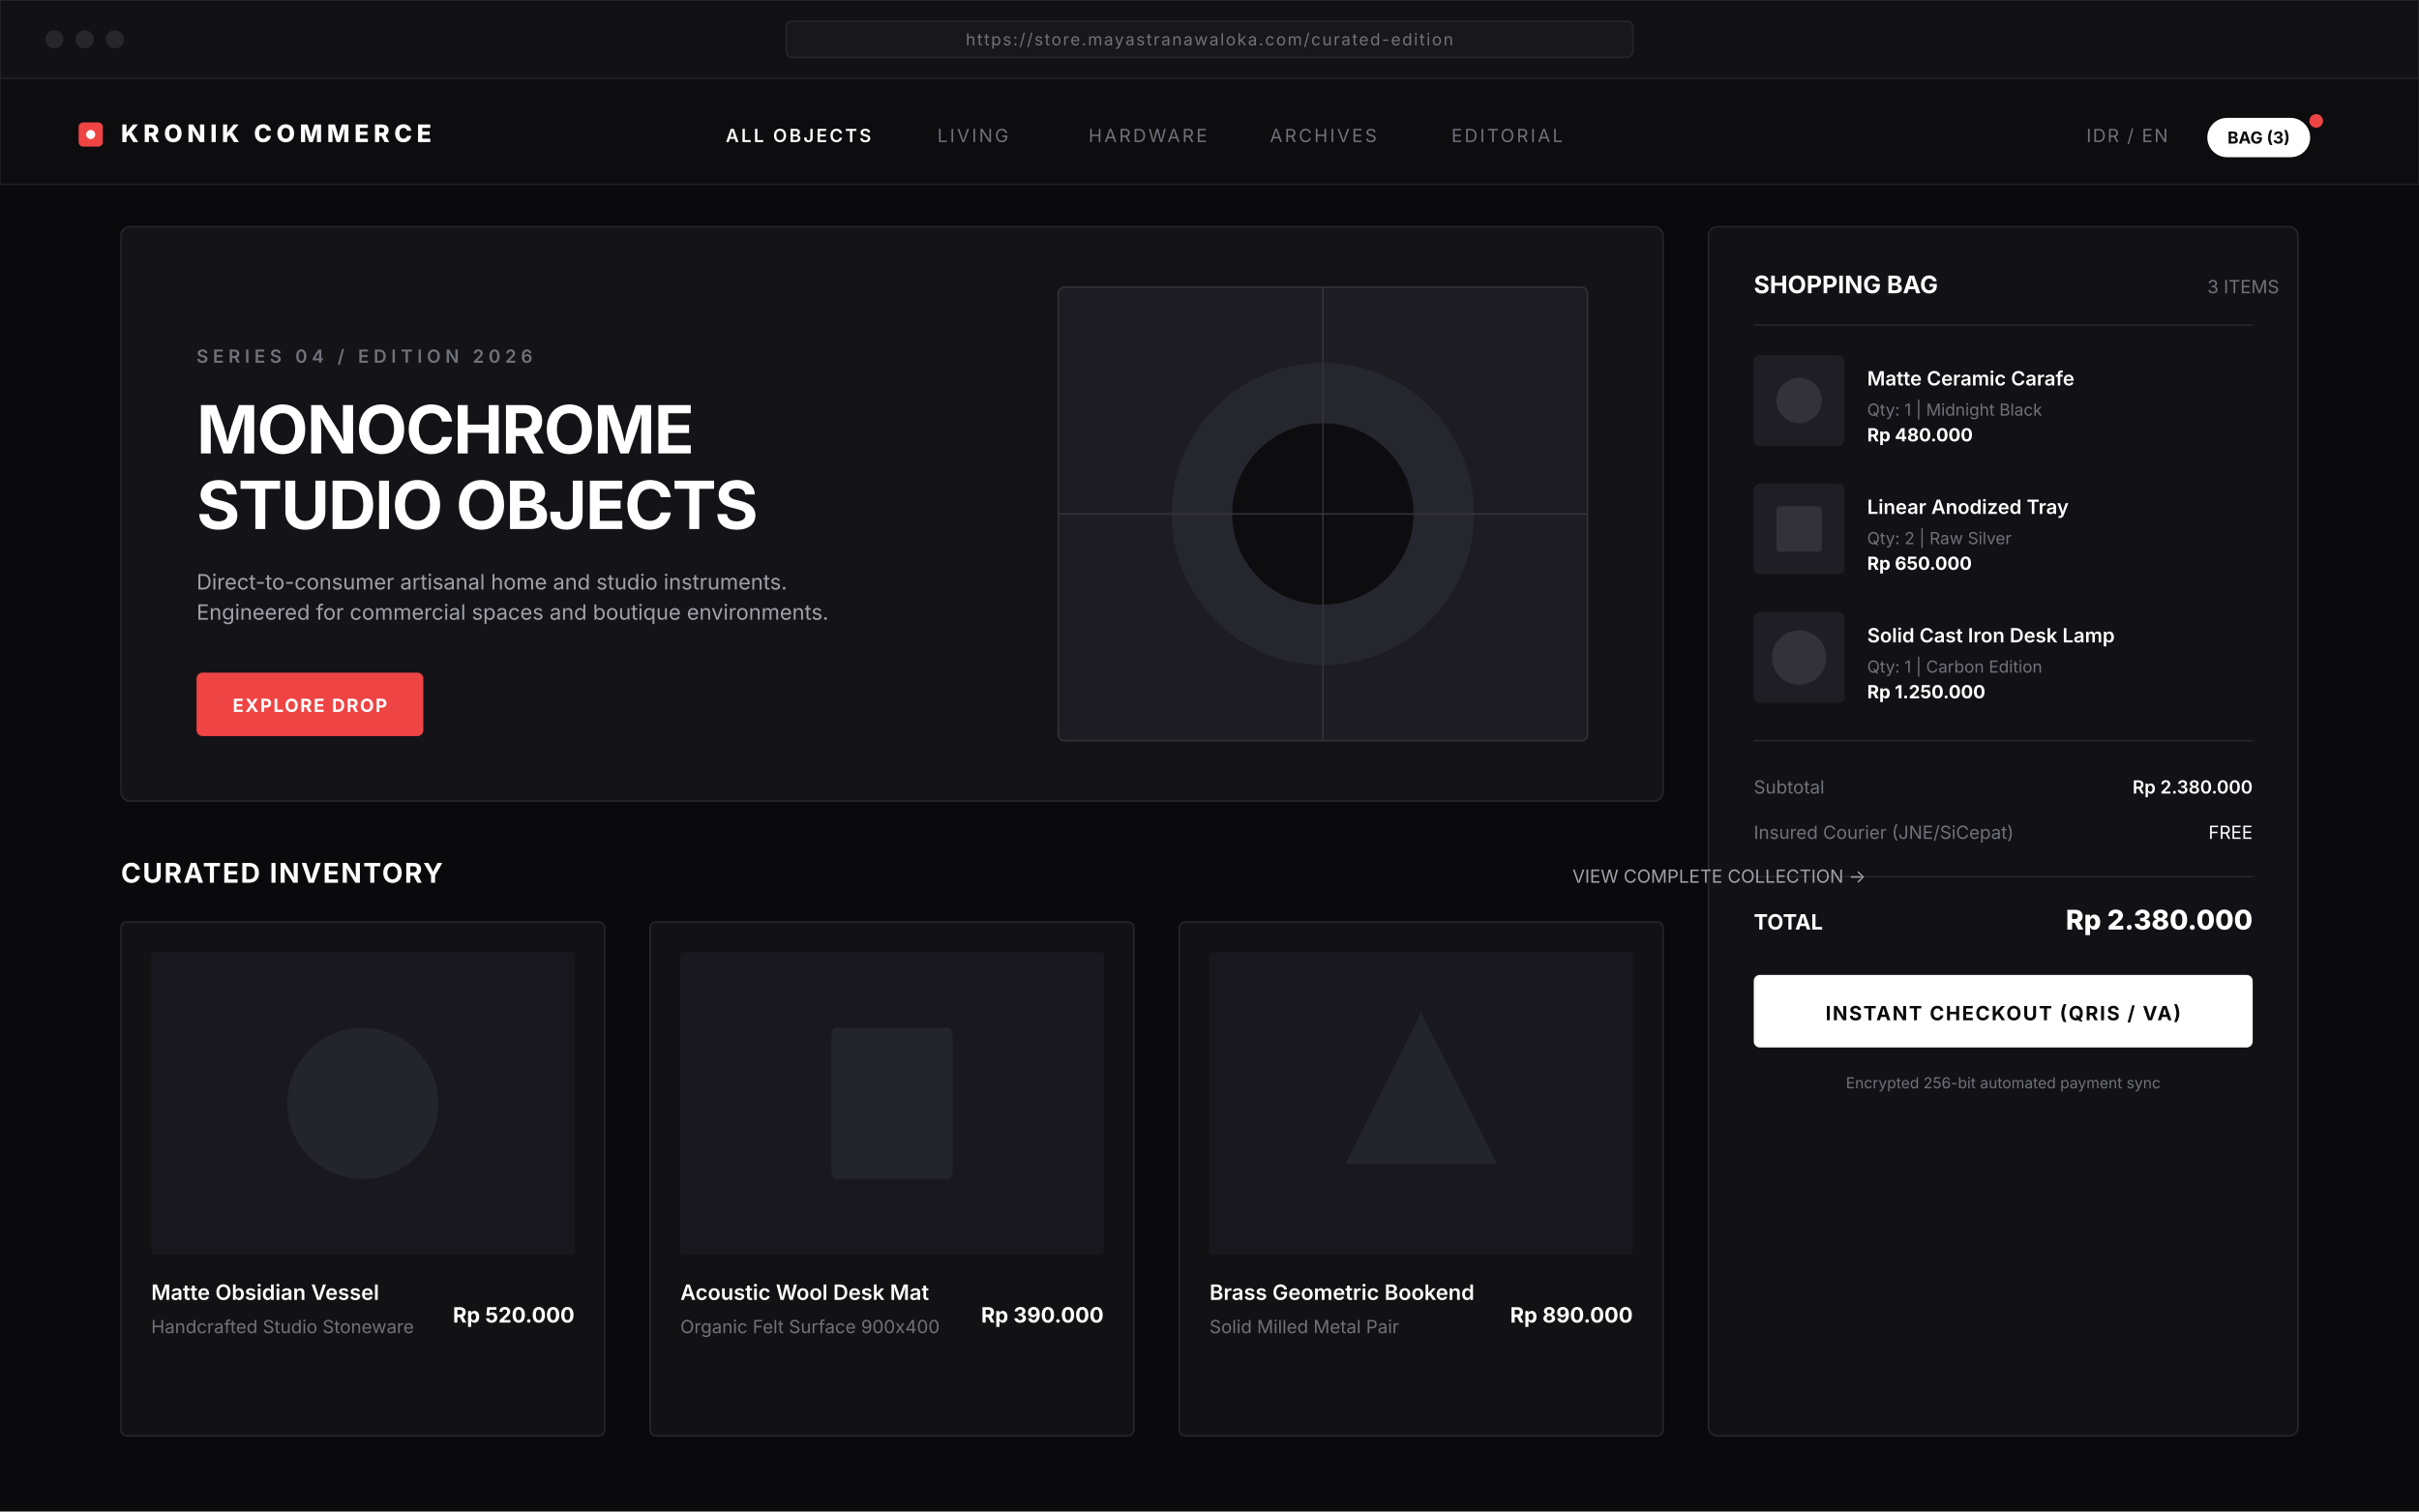
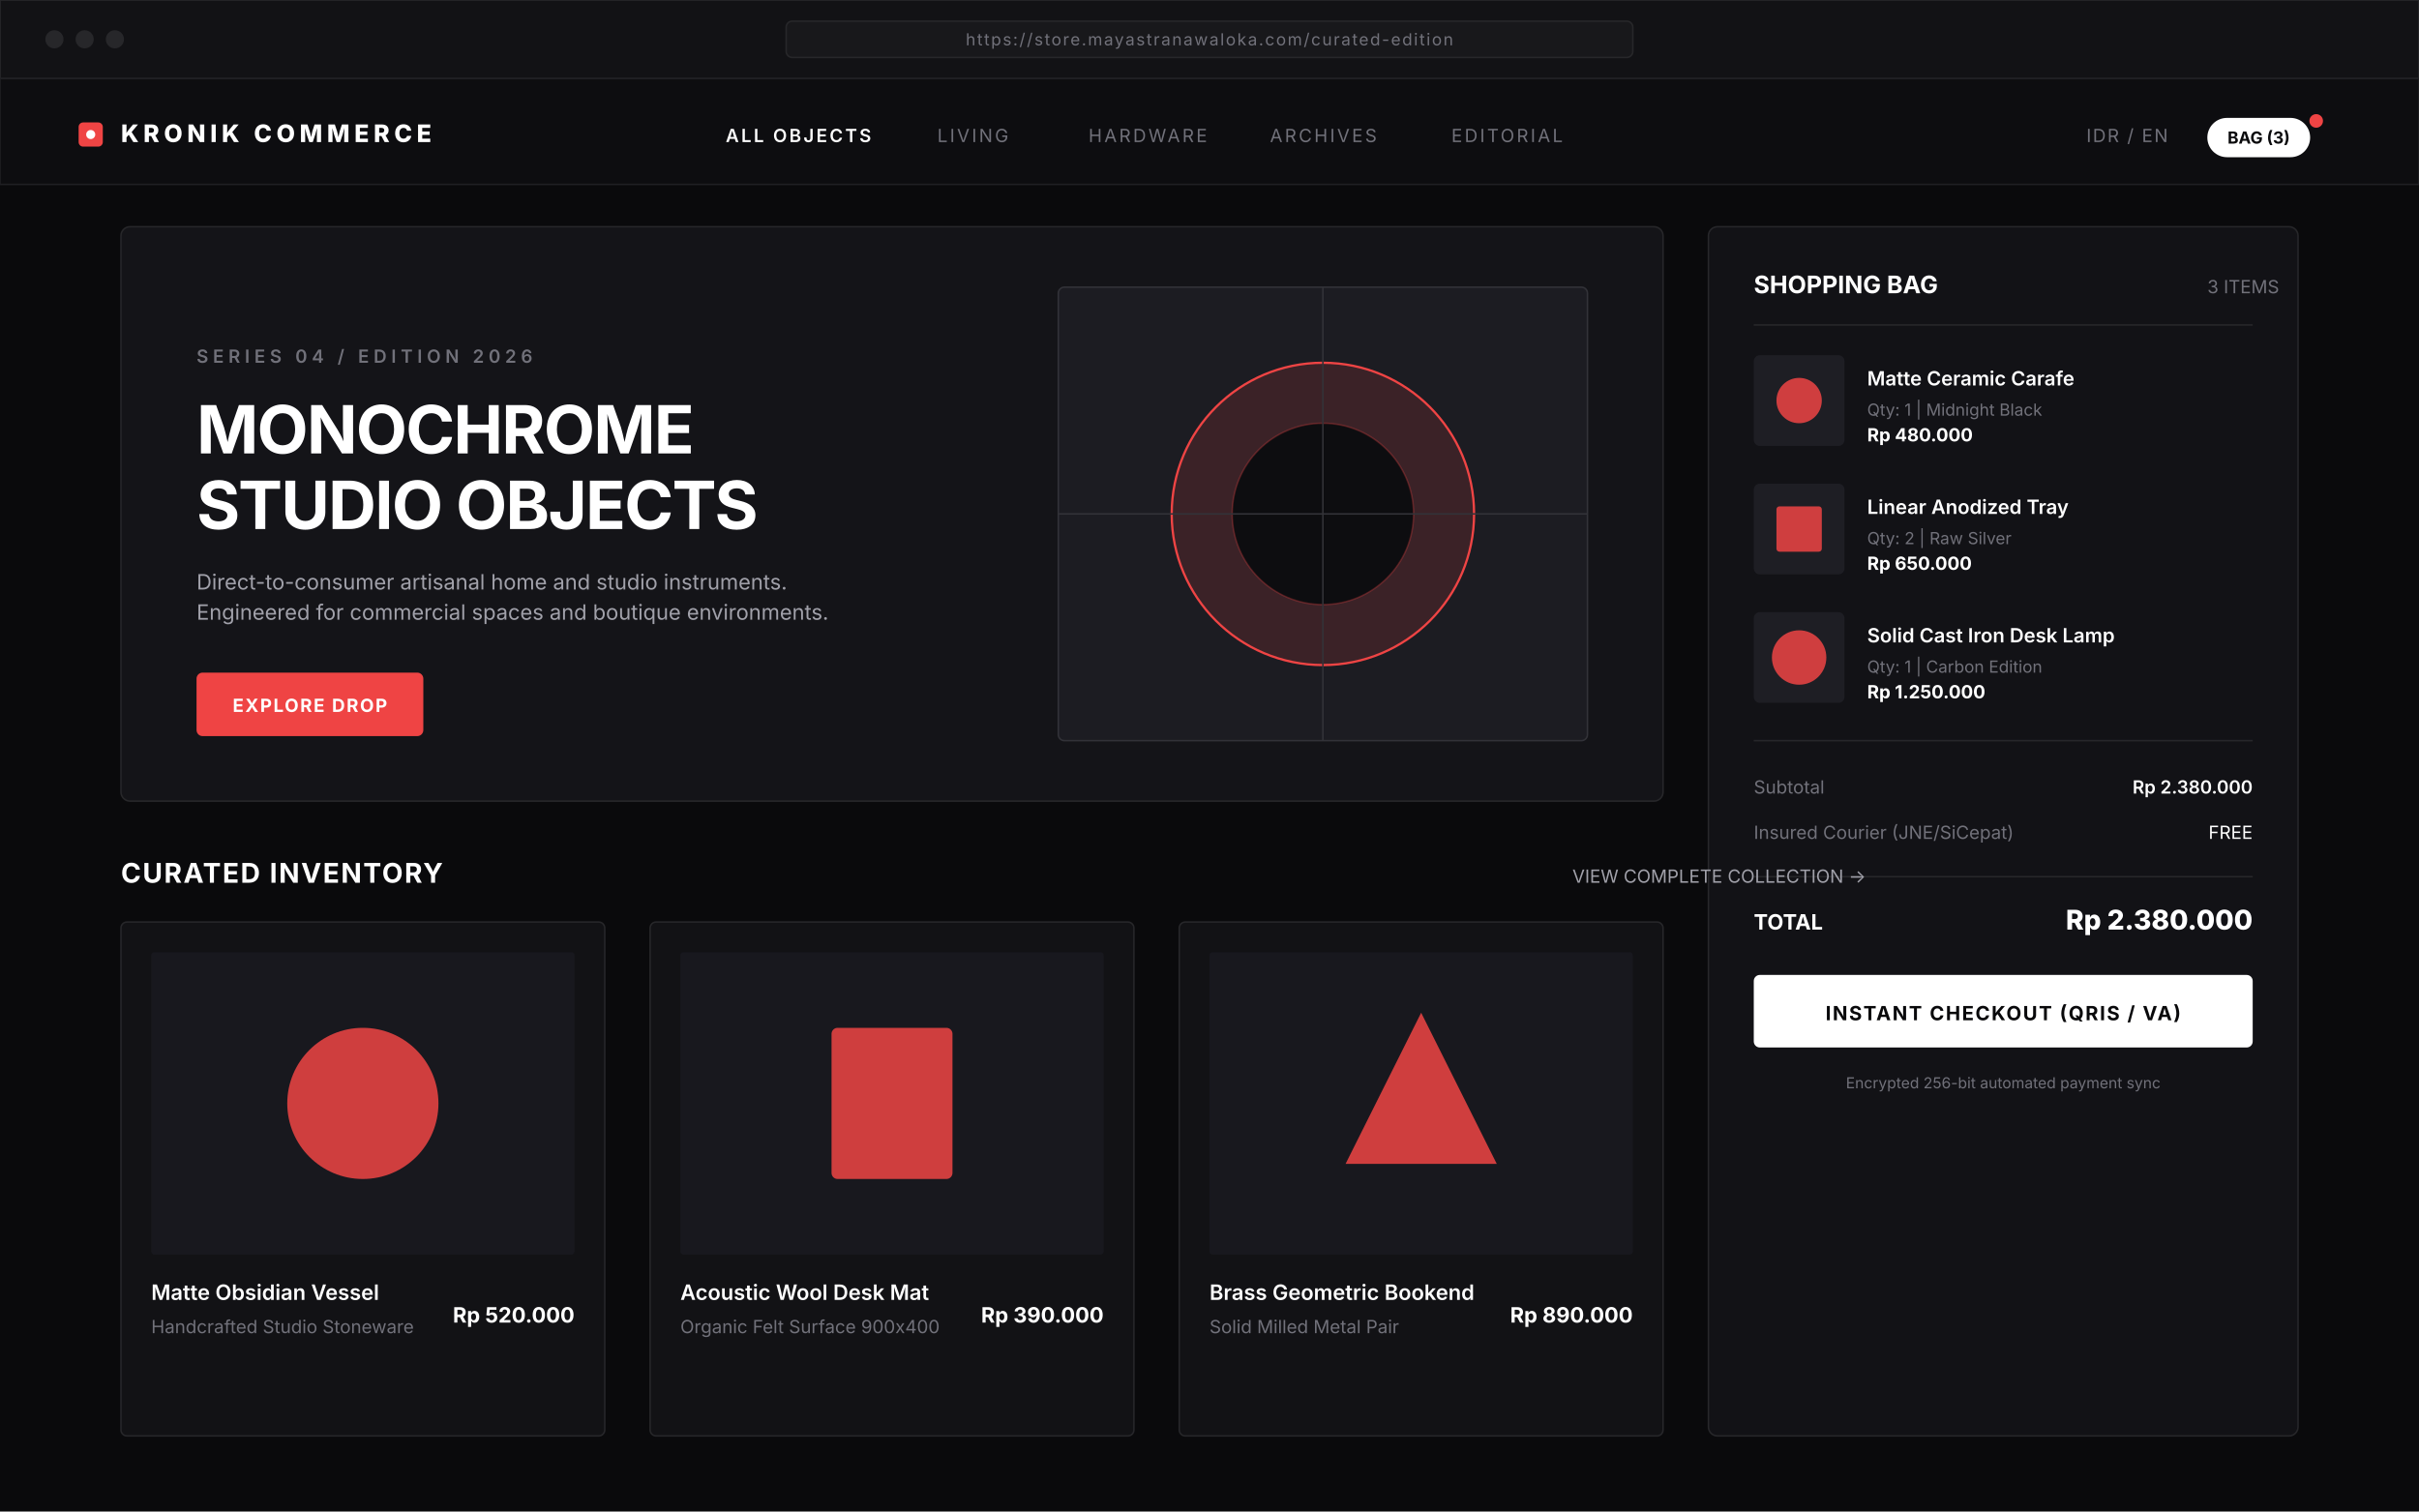
<svg xmlns="http://www.w3.org/2000/svg" viewBox="0 0 1600 1000" width="1600" height="1000" fill="none">
  <rect width="1600" height="1000" fill="#0a0a0c" />
  <rect width="1600" height="52" fill="#121215" stroke="#27272a" stroke-width="1" />
  <circle cx="36" cy="26" r="6" fill="#27272a" />
  <circle cx="56" cy="26" r="6" fill="#27272a" />
  <circle cx="76" cy="26" r="6" fill="#27272a" />
  <rect x="520" y="14" width="560" height="24" rx="4" fill="#18181b" stroke="#27272a" stroke-width="1" />
  <text x="800" y="30" fill="#71717a" font-family="-apple-system, BlinkMacSystemFont, sans-serif" font-size="11" text-anchor="middle" letter-spacing="1">https://store.mayastranawaloka.com/curated-edition</text>
  <rect y="52" width="1600" height="70" fill="#0d0d10" stroke="#1f1f23" stroke-width="1" />
  <rect x="52" y="81" width="16" height="16" rx="3" fill="#ef4444" />
  <circle cx="60" cy="89" r="3" fill="#fefefe" />
  <text x="80" y="94" fill="#ffffff" font-family="-apple-system, BlinkMacSystemFont, sans-serif" font-size="16" font-weight="800" letter-spacing="3">KRONIK COMMERCE</text>
  <g transform="translate(480, 94)">
    <text x="0" y="0" fill="#ffffff" font-family="-apple-system, BlinkMacSystemFont, sans-serif" font-size="12" font-weight="600" letter-spacing="1.5">ALL OBJECTS</text>
    <text x="140" y="0" fill="#71717a" font-family="-apple-system, BlinkMacSystemFont, sans-serif" font-size="12" letter-spacing="1.5">LIVING</text>
    <text x="240" y="0" fill="#71717a" font-family="-apple-system, BlinkMacSystemFont, sans-serif" font-size="12" letter-spacing="1.5">HARDWARE</text>
    <text x="360" y="0" fill="#71717a" font-family="-apple-system, BlinkMacSystemFont, sans-serif" font-size="12" letter-spacing="1.5">ARCHIVES</text>
    <text x="480" y="0" fill="#71717a" font-family="-apple-system, BlinkMacSystemFont, sans-serif" font-size="12" letter-spacing="1.5">EDITORIAL</text>
  </g>
  <g transform="translate(1380, 94)">
    <text x="0" y="0" fill="#71717a" font-family="-apple-system, BlinkMacSystemFont, sans-serif" font-size="12" letter-spacing="1">IDR / EN</text>
    <rect x="80" y="-16" width="68" height="26" rx="13" fill="#ffffff" />
    <text x="114" y="1" fill="#0a0a0c" font-family="-apple-system, BlinkMacSystemFont, sans-serif" font-size="11" font-weight="700" text-anchor="middle">BAG (3)</text>
    <circle cx="152" cy="-14" r="4.5" fill="#ef4444" />
  </g>
  <g transform="translate(80, 150)">
    <rect x="0" y="0" width="1020" height="380" rx="6" fill="#141418" stroke="#27272a" stroke-width="1" />
    <rect x="620" y="40" width="350" height="300" rx="4" fill="#1c1c22" stroke="#323238" stroke-width="1" />
-     <circle cx="795" cy="190" r="100" fill="#26262e" />
-     <circle cx="795" cy="190" r="60" fill="#0d0d10" />
+     <circle cx="795" cy="190" r="100" fill="#ef4444" fill-opacity="0.15" stroke="#ef4444" stroke-width="1.5" />
+     <circle cx="795" cy="190" r="60" fill="#0d0d10" stroke="#ef4444" stroke-opacity="0.3" stroke-width="1" />
    <line x1="620" y1="190" x2="970" y2="190" stroke="#323238" stroke-width="1" />
    <line x1="795" y1="40" x2="795" y2="340" stroke="#323238" stroke-width="1" />
    <text x="50" y="90" fill="#71717a" font-family="-apple-system, BlinkMacSystemFont, sans-serif" font-size="12" letter-spacing="3" font-weight="600">SERIES 04 / EDITION 2026</text>
    <text x="50" y="150" fill="#ffffff" font-family="-apple-system, BlinkMacSystemFont, sans-serif" font-size="44" font-weight="700" letter-spacing="-1">MONOCHROME</text>
    <text x="50" y="200" fill="#ffffff" font-family="-apple-system, BlinkMacSystemFont, sans-serif" font-size="44" font-weight="700" letter-spacing="-1">STUDIO OBJECTS</text>
    <text x="50" y="240" fill="#a1a1aa" font-family="-apple-system, BlinkMacSystemFont, sans-serif" font-size="14" max-width="480">Direct-to-consumer artisanal home and studio instruments.</text>
    <text x="50" y="260" fill="#a1a1aa" font-family="-apple-system, BlinkMacSystemFont, sans-serif" font-size="14">Engineered for commercial spaces and boutique environments.</text>
    <rect x="50" y="295" width="150" height="42" rx="4" fill="#ef4444" />
    <text x="125" y="321" fill="#fefefe" font-family="-apple-system, BlinkMacSystemFont, sans-serif" font-size="12" font-weight="700" letter-spacing="1" text-anchor="middle">EXPLORE DROP</text>
  </g>
  <g transform="translate(1130, 150)">
    <rect x="0" y="0" width="390" height="800" rx="6" fill="#121216" stroke="#27272a" stroke-width="1" />
    <text x="30" y="44" fill="#ffffff" font-family="-apple-system, BlinkMacSystemFont, sans-serif" font-size="16" font-weight="700">SHOPPING BAG</text>
    <text x="330" y="44" fill="#71717a" font-family="-apple-system, BlinkMacSystemFont, sans-serif" font-size="12">3 ITEMS</text>
    <line x1="30" y1="65" x2="360" y2="65" stroke="#27272a" stroke-width="1" />
    <rect x="30" y="85" width="60" height="60" rx="4" fill="#1e1e24" />
-     <circle cx="60" cy="115" r="15" fill="#323238" />
+     <circle cx="60" cy="115" r="15" fill="#ef4444" fill-opacity="0.85" />
    <text x="105" y="105" fill="#ffffff" font-family="-apple-system, BlinkMacSystemFont, sans-serif" font-size="13" font-weight="600">Matte Ceramic Carafe</text>
    <text x="105" y="125" fill="#71717a" font-family="-apple-system, BlinkMacSystemFont, sans-serif" font-size="11">Qty: 1 | Midnight Black</text>
    <text x="105" y="142" fill="#ffffff" font-family="-apple-system, BlinkMacSystemFont, sans-serif" font-size="12" font-weight="700">Rp 480.000</text>
    <rect x="30" y="170" width="60" height="60" rx="4" fill="#1e1e24" />
-     <rect x="45" y="185" width="30" height="30" rx="2" fill="#323238" />
+     <rect x="45" y="185" width="30" height="30" rx="2" fill="#ef4444" fill-opacity="0.85" />
    <text x="105" y="190" fill="#ffffff" font-family="-apple-system, BlinkMacSystemFont, sans-serif" font-size="13" font-weight="600">Linear Anodized Tray</text>
    <text x="105" y="210" fill="#71717a" font-family="-apple-system, BlinkMacSystemFont, sans-serif" font-size="11">Qty: 2 | Raw Silver</text>
    <text x="105" y="227" fill="#ffffff" font-family="-apple-system, BlinkMacSystemFont, sans-serif" font-size="12" font-weight="700">Rp 650.000</text>
    <rect x="30" y="255" width="60" height="60" rx="4" fill="#1e1e24" />
-     <circle cx="60" cy="285" r="18" fill="#323238" />
+     <circle cx="60" cy="285" r="18" fill="#ef4444" fill-opacity="0.85" />
    <text x="105" y="275" fill="#ffffff" font-family="-apple-system, BlinkMacSystemFont, sans-serif" font-size="13" font-weight="600">Solid Cast Iron Desk Lamp</text>
    <text x="105" y="295" fill="#71717a" font-family="-apple-system, BlinkMacSystemFont, sans-serif" font-size="11">Qty: 1 | Carbon Edition</text>
    <text x="105" y="312" fill="#ffffff" font-family="-apple-system, BlinkMacSystemFont, sans-serif" font-size="12" font-weight="700">Rp 1.250.000</text>
    <line x1="30" y1="340" x2="360" y2="340" stroke="#27272a" stroke-width="1" />
    <text x="30" y="375" fill="#71717a" font-family="-apple-system, BlinkMacSystemFont, sans-serif" font-size="12">Subtotal</text>
    <text x="360" y="375" fill="#ffffff" font-family="-apple-system, BlinkMacSystemFont, sans-serif" font-size="12" font-weight="600" text-anchor="end">Rp 2.380.000</text>
    <text x="30" y="405" fill="#71717a" font-family="-apple-system, BlinkMacSystemFont, sans-serif" font-size="12">Insured Courier (JNE/SiCepat)</text>
    <text x="360" y="405" fill="#ffffff" font-family="-apple-system, BlinkMacSystemFont, sans-serif" font-size="12" text-anchor="end">FREE</text>
    <line x1="30" y1="430" x2="360" y2="430" stroke="#27272a" stroke-width="1" />
    <text x="30" y="465" fill="#ffffff" font-family="-apple-system, BlinkMacSystemFont, sans-serif" font-size="14" font-weight="700">TOTAL</text>
    <text x="360" y="465" fill="#ffffff" font-family="-apple-system, BlinkMacSystemFont, sans-serif" font-size="18" font-weight="800" text-anchor="end">Rp 2.380.000</text>
    <rect x="30" y="495" width="330" height="48" rx="4" fill="#ffffff" />
    <text x="195" y="525" fill="#09090b" font-family="-apple-system, BlinkMacSystemFont, sans-serif" font-size="13" font-weight="700" letter-spacing="1" text-anchor="middle">INSTANT CHECKOUT (QRIS / VA)</text>
    <text x="195" y="570" fill="#71717a" font-family="-apple-system, BlinkMacSystemFont, sans-serif" font-size="10" text-anchor="middle">Encrypted 256-bit automated payment sync</text>
  </g>
  <g transform="translate(80, 560)">
    <text x="0" y="24" fill="#ffffff" font-family="-apple-system, BlinkMacSystemFont, sans-serif" font-size="18" font-weight="700" letter-spacing="1">CURATED INVENTORY</text>
    <text x="960" y="24" fill="#a1a1aa" font-family="-apple-system, BlinkMacSystemFont, sans-serif" font-size="12">VIEW COMPLETE COLLECTION →</text>
    <rect x="0" y="50" width="320" height="340" rx="4" fill="#121215" stroke="#27272a" stroke-width="1" />
    <rect x="20" y="70" width="280" height="200" rx="2" fill="#18181e" />
-     <circle cx="160" cy="170" r="50" fill="#24242c" />
+     <circle cx="160" cy="170" r="50" fill="#ef4444" fill-opacity="0.85" />
    <text x="20" y="300" fill="#ffffff" font-family="-apple-system, BlinkMacSystemFont, sans-serif" font-size="14" font-weight="600">Matte Obsidian Vessel</text>
    <text x="20" y="322" fill="#71717a" font-family="-apple-system, BlinkMacSystemFont, sans-serif" font-size="12">Handcrafted Studio Stoneware</text>
    <text x="300" y="315" fill="#ffffff" font-family="-apple-system, BlinkMacSystemFont, sans-serif" font-size="14" font-weight="700" text-anchor="end">Rp 520.000</text>
    <rect x="350" y="50" width="320" height="340" rx="4" fill="#121215" stroke="#27272a" stroke-width="1" />
    <rect x="370" y="70" width="280" height="200" rx="2" fill="#18181e" />
-     <rect x="470" y="120" width="80" height="100" rx="4" fill="#24242c" />
+     <rect x="470" y="120" width="80" height="100" rx="4" fill="#ef4444" fill-opacity="0.85" />
    <text x="370" y="300" fill="#ffffff" font-family="-apple-system, BlinkMacSystemFont, sans-serif" font-size="14" font-weight="600">Acoustic Wool Desk Mat</text>
    <text x="370" y="322" fill="#71717a" font-family="-apple-system, BlinkMacSystemFont, sans-serif" font-size="12">Organic Felt Surface 900x400</text>
    <text x="650" y="315" fill="#ffffff" font-family="-apple-system, BlinkMacSystemFont, sans-serif" font-size="14" font-weight="700" text-anchor="end">Rp 390.000</text>
    <rect x="700" y="50" width="320" height="340" rx="4" fill="#121215" stroke="#27272a" stroke-width="1" />
    <rect x="720" y="70" width="280" height="200" rx="2" fill="#18181e" />
-     <polygon points="860,110 810,210 910,210" fill="#24242c" />
+     <polygon points="860,110 810,210 910,210" fill="#ef4444" fill-opacity="0.85" />
    <text x="720" y="300" fill="#ffffff" font-family="-apple-system, BlinkMacSystemFont, sans-serif" font-size="14" font-weight="600">Brass Geometric Bookend</text>
    <text x="720" y="322" fill="#71717a" font-family="-apple-system, BlinkMacSystemFont, sans-serif" font-size="12">Solid Milled Metal Pair</text>
    <text x="1000" y="315" fill="#ffffff" font-family="-apple-system, BlinkMacSystemFont, sans-serif" font-size="14" font-weight="700" text-anchor="end">Rp 890.000</text>
  </g>
</svg>
